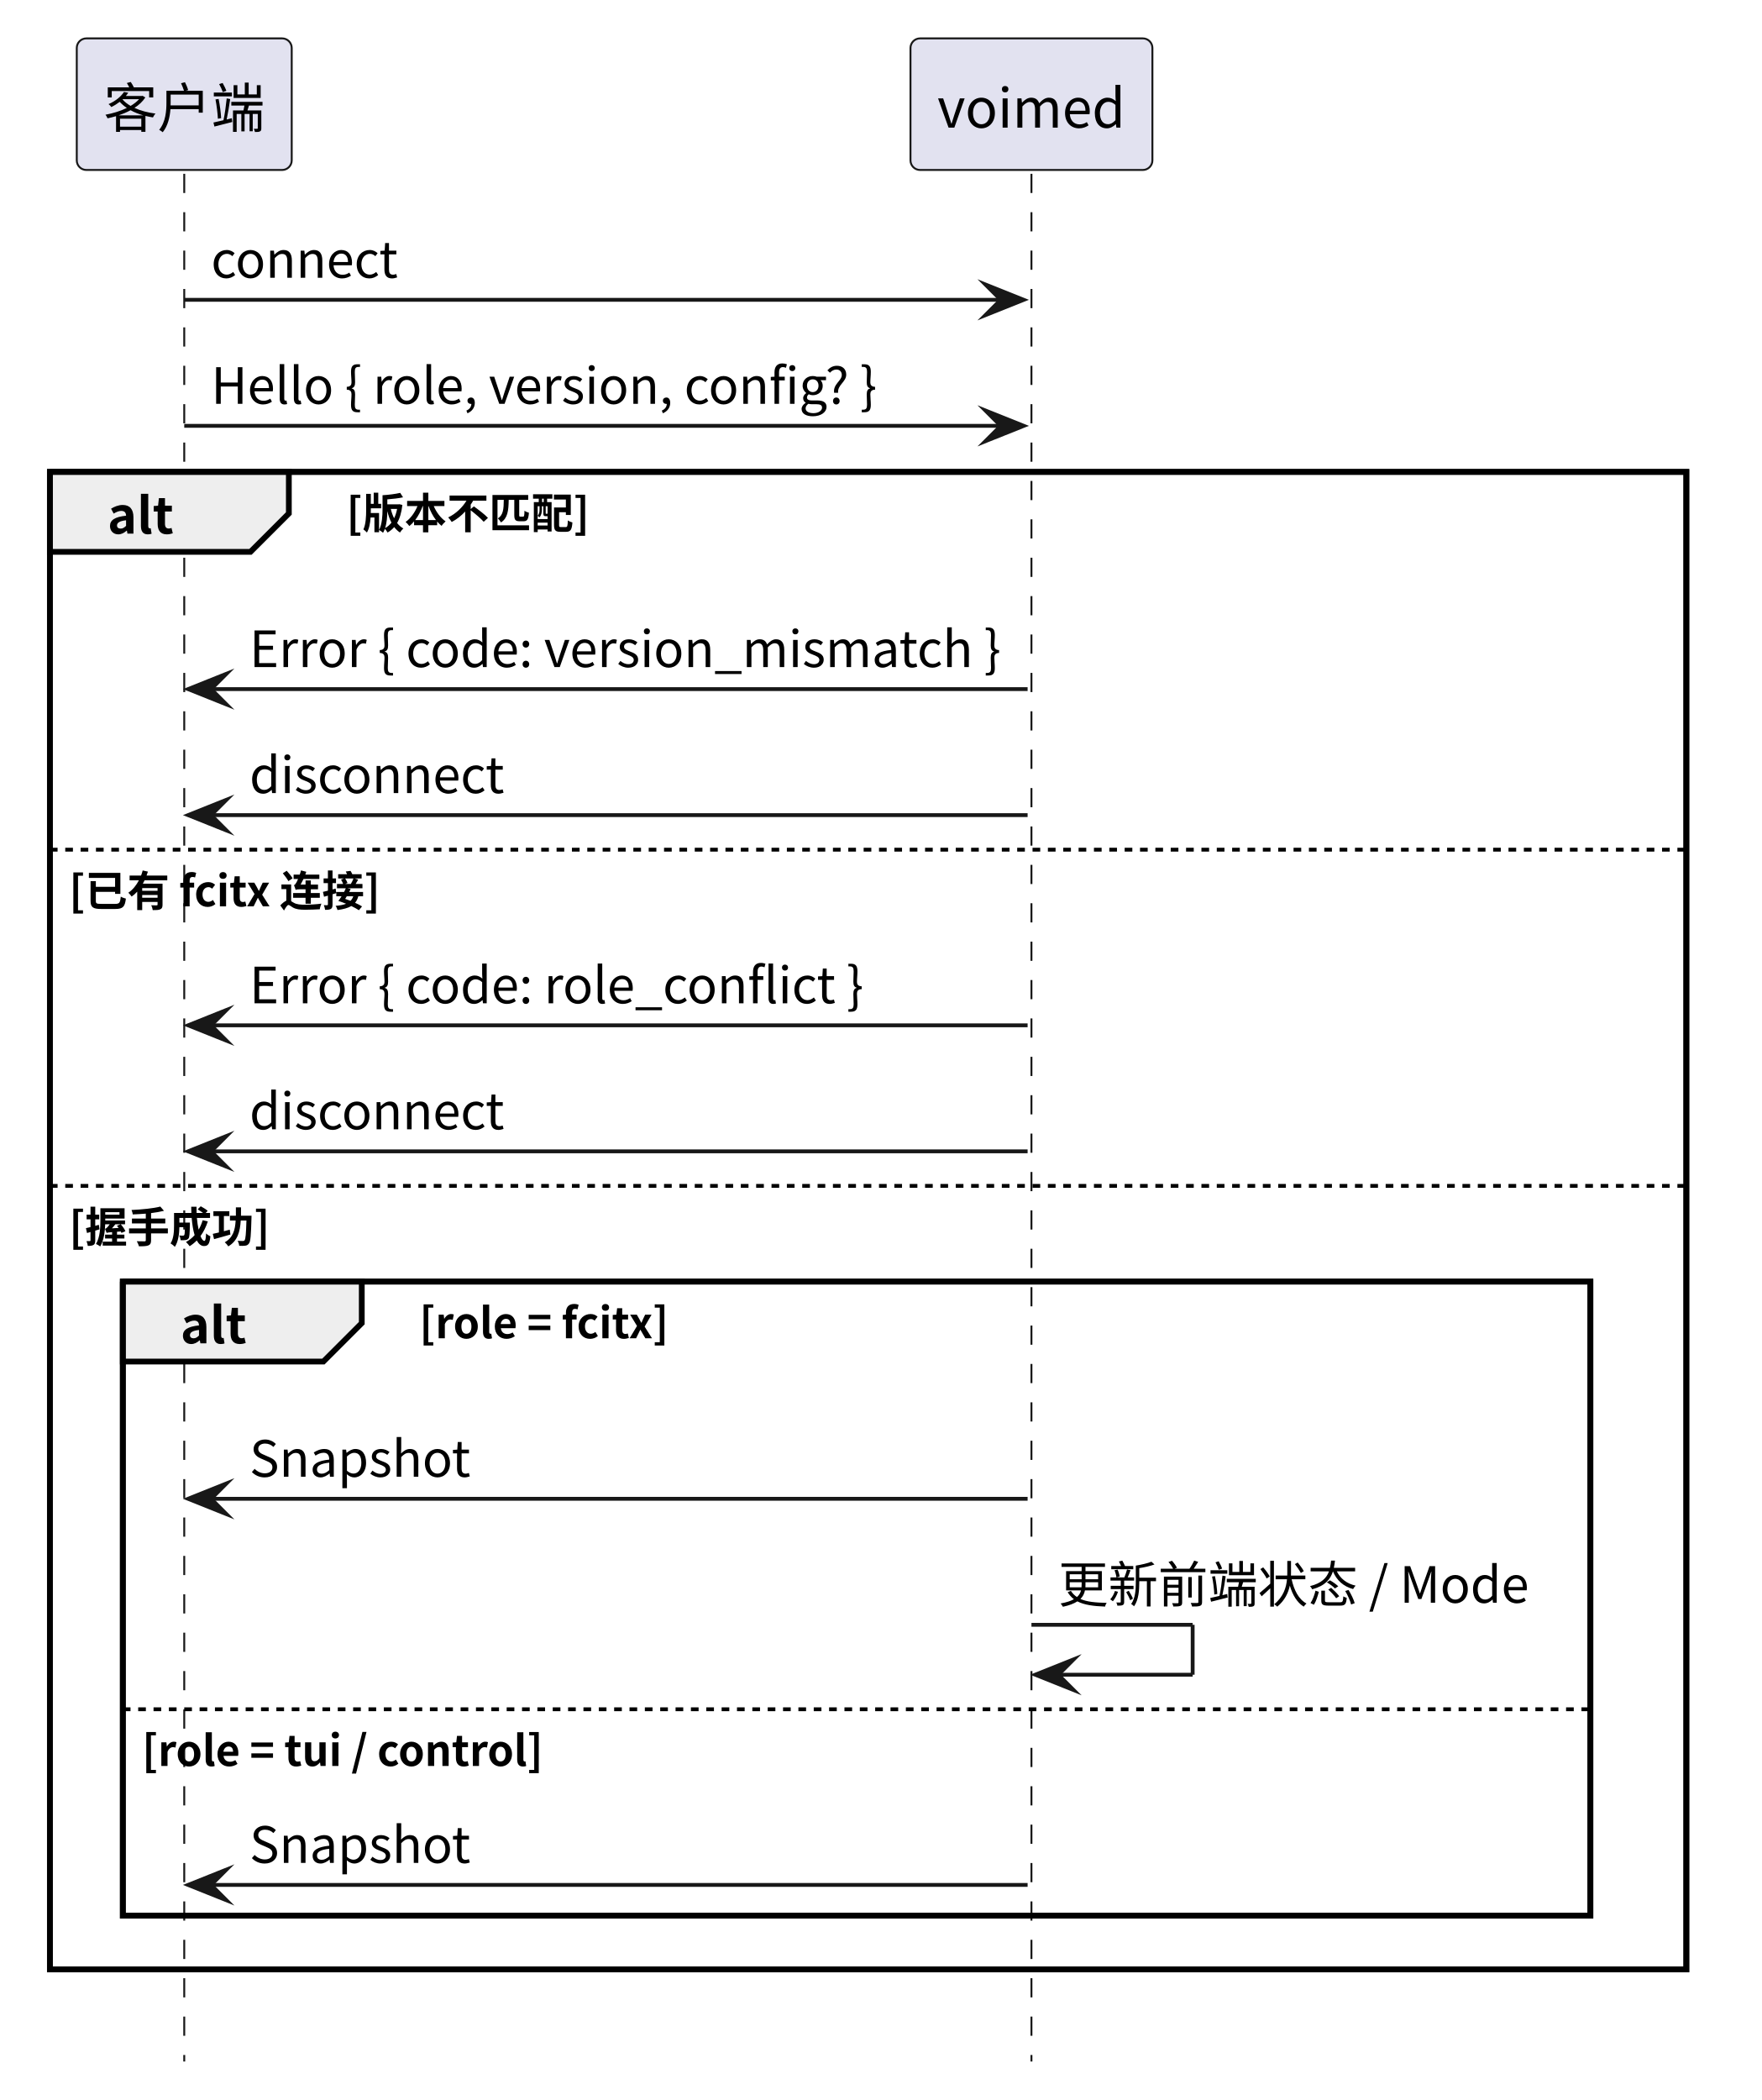
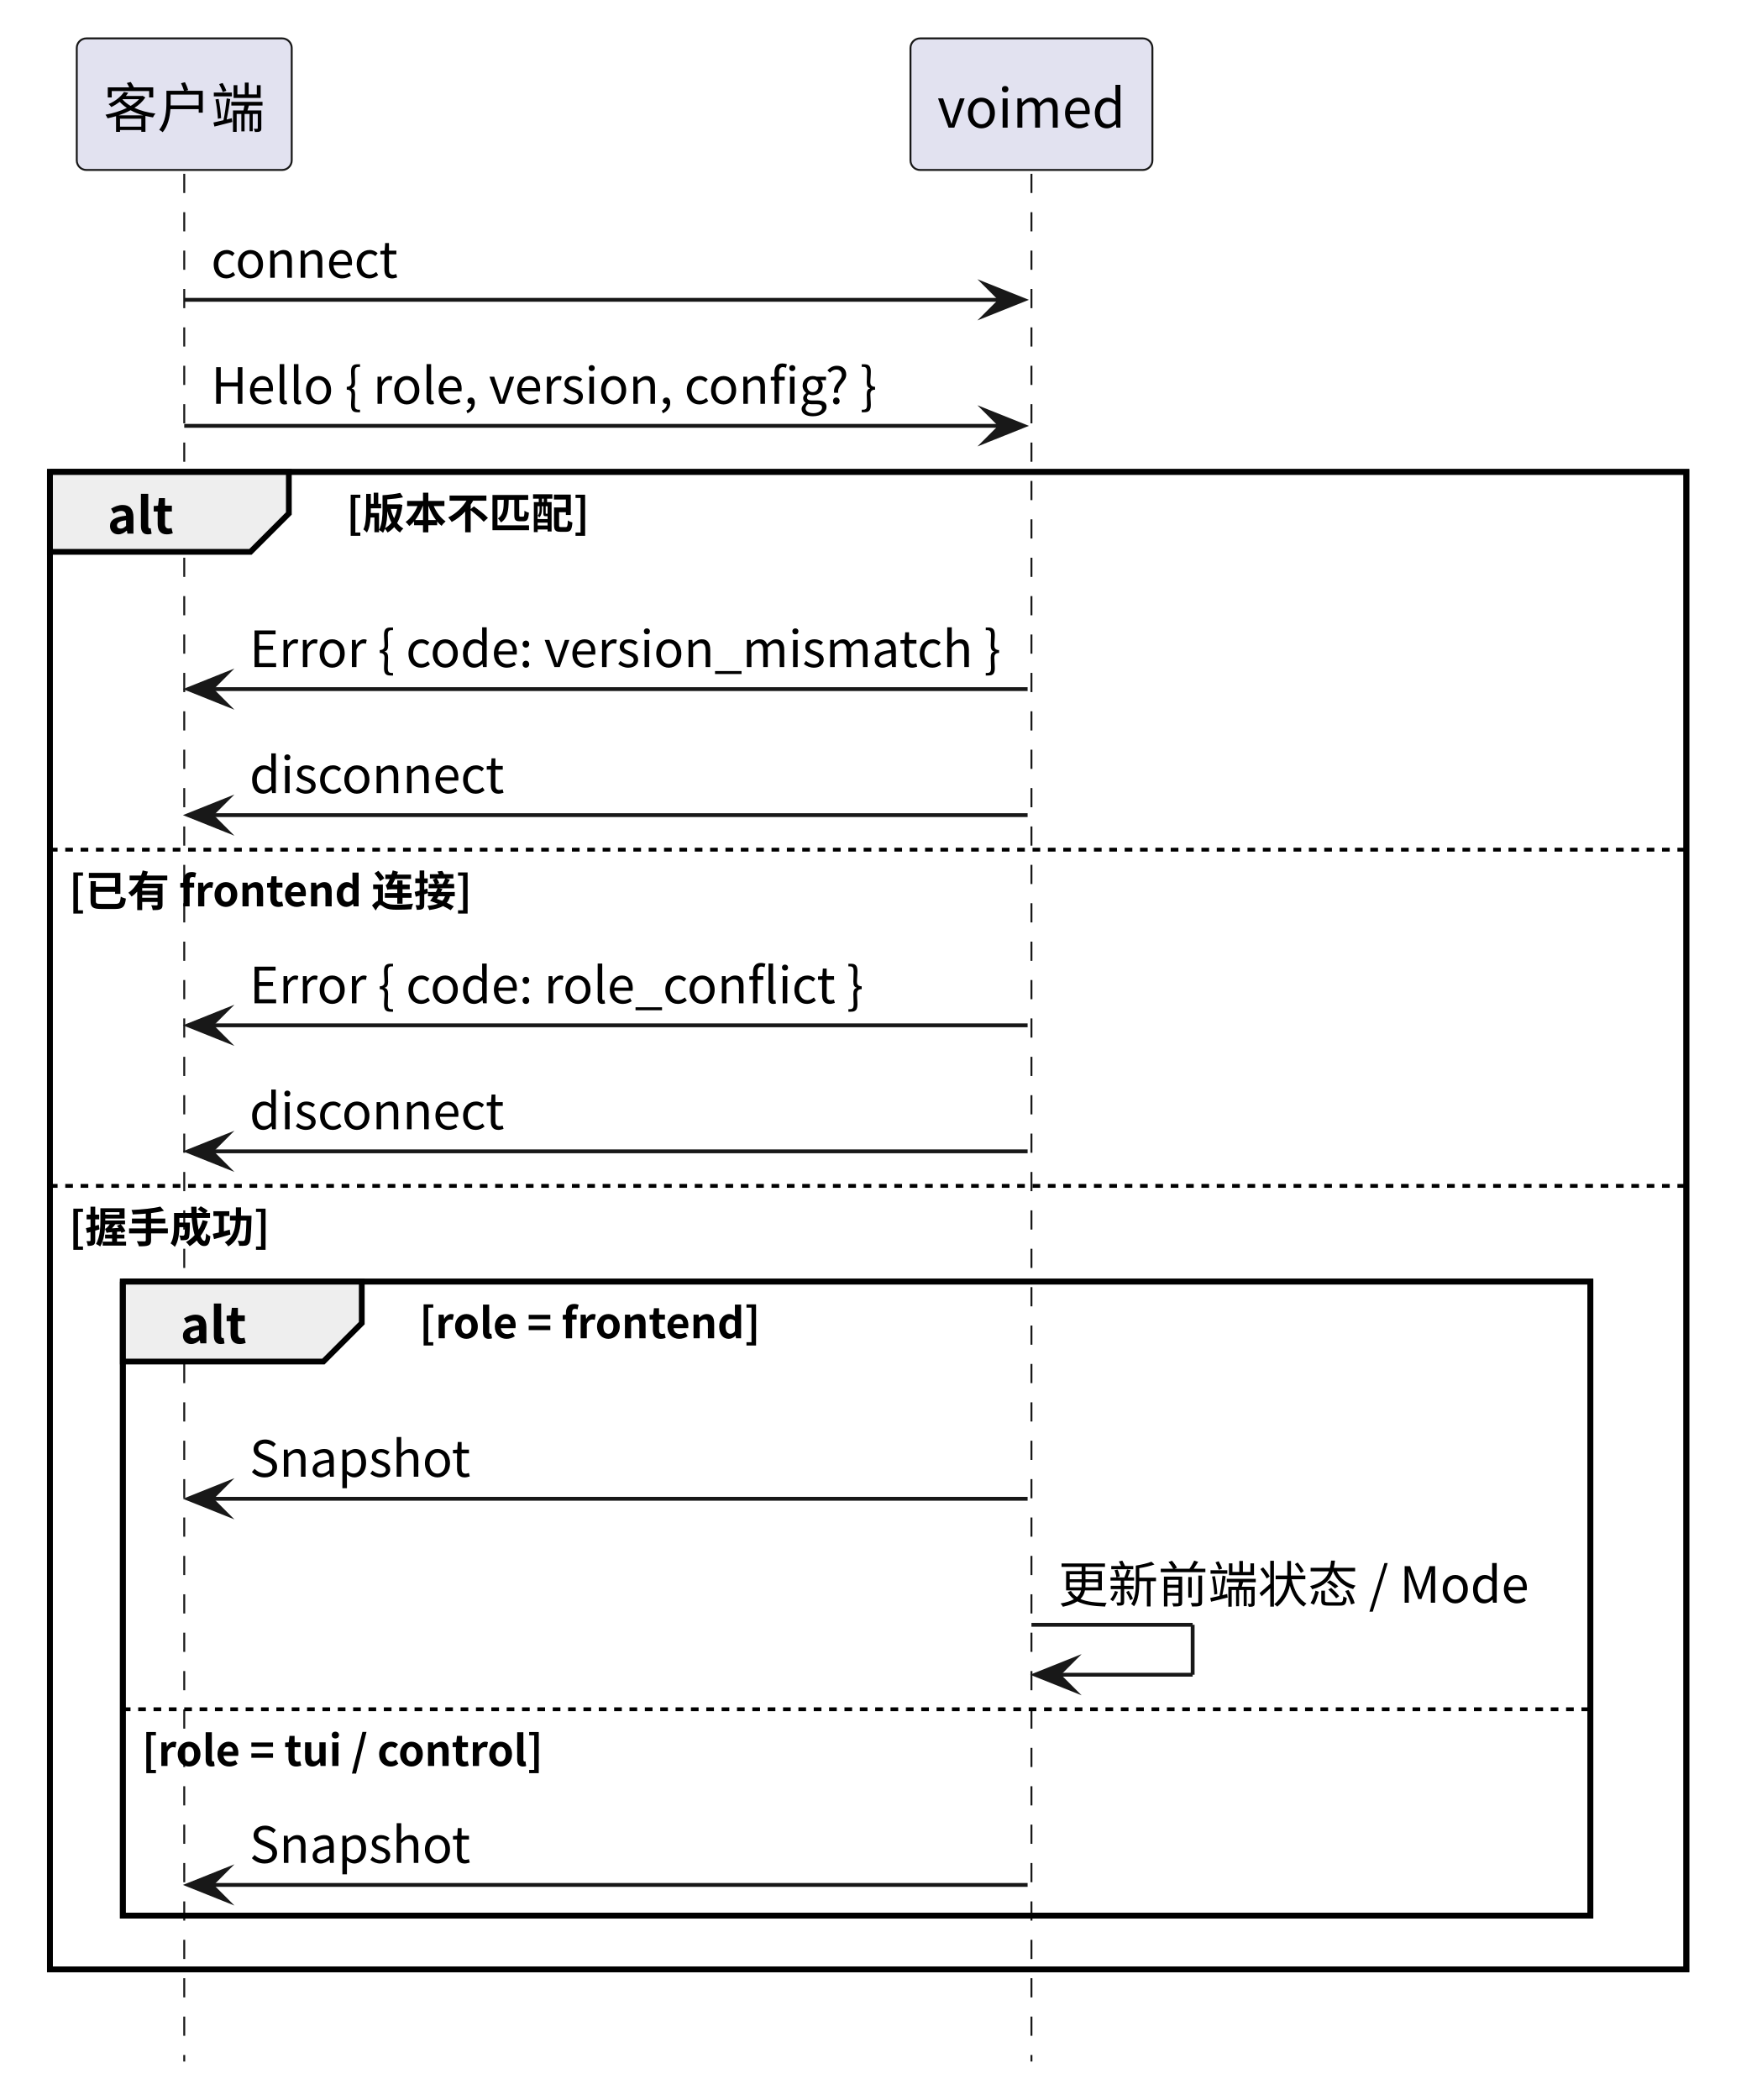
<svg xmlns="http://www.w3.org/2000/svg" version="1.1" data-diagram-type="SEQUENCE" style="width:459px;height:547px;background:#FFFFFF;" width="459px" height="547px" viewBox="0 0 459 547" zoomAndPan="magnify" preserveAspectRatio="none" contentStyleType="text/css">
  <defs />
  <g font-family="sans-serif" lengthAdjust="spacing">
    <rect x="13" y="122.92" width="426.332" height="390.056" fill="none" style="stroke:#000;stroke-width:1.5;" />
    <rect x="32" y="333.824" width="382.332" height="165.152" fill="none" style="stroke:#000;stroke-width:1.5;" />
    <g>
      <rect x="44.5" y="45.272" width="8" height="491.704" fill="#000" fill-opacity="0" />
      <line x1="48" y1="45.272" x2="48" y2="536.976" style="stroke:#181818;stroke-width:0.5;stroke-dasharray:5,5;" />
    </g>
    <g>
      <rect x="265.216" y="45.272" width="8" height="491.704" fill="#000" fill-opacity="0" />
      <line x1="268.716" y1="45.272" x2="268.716" y2="536.976" style="stroke:#181818;stroke-width:0.5;stroke-dasharray:5,5;" />
    </g>
    <rect x="20" y="10" width="56" height="34.272" fill="#E2E2F0" style="stroke:#181818;stroke-width:0.5;" rx="2.5" ry="2.5" />
    <text x="27" y="33.24" fill="#000" font-size="14" textLength="42" font-family="'Noto Sans CJK SC'">客户端</text>
    <rect x="237.202" y="10" width="63.028" height="34.272" fill="#E2E2F0" style="stroke:#181818;stroke-width:0.5;" rx="2.5" ry="2.5" />
    <text x="244.202" y="33.24" fill="#000" font-size="14" textLength="49.028" font-family="'Noto Sans CJK SC'">voimed</text>
    <polygon points="256.716,74.096,266.716,78.096,256.716,82.096,260.716,78.096" fill="#181818" style="stroke:#181818;stroke-width:1;stroke-linejoin:miter;stroke-miterlimit:10;" />
    <line x1="48" y1="78.096" x2="262.716" y2="78.096" style="stroke:#181818;stroke-width:1;" />
    <text x="55" y="72.352" fill="#000" font-size="13" textLength="49.101" font-family="'Noto Sans CJK SC'">connect</text>
    <polygon points="256.716,106.92,266.716,110.92,256.716,114.92,260.716,110.92" fill="#181818" style="stroke:#181818;stroke-width:1;stroke-linejoin:miter;stroke-miterlimit:10;" />
    <line x1="48" y1="110.92" x2="262.716" y2="110.92" style="stroke:#181818;stroke-width:1;" />
    <text x="55" y="105.176" fill="#000" font-size="13" textLength="174.538" font-family="'Noto Sans CJK SC'">Hello { role, version, config? }</text>
    <path d="M13,122.92 L75.251,122.92 L75.251,133.744 L65.251,143.744 L13,143.744 L13,122.92" style="stroke:#000;stroke-width:1.5;" fill="#EEE" />
    <rect x="13" y="122.92" width="426.332" height="390.056" fill="none" style="stroke:#000;stroke-width:1.5;" />
    <text x="28" y="139" fill="#000" font-size="13" textLength="17.251" font-weight="700" font-family="'Noto Sans CJK SC'">alt</text>
    <text x="90.251" y="137.68" fill="#000" font-size="11" textLength="63.316" font-weight="700" font-family="'Noto Sans CJK SC'">[版本不匹配]</text>
    <polygon points="59,175.496,49,179.496,59,183.496,55,179.496" fill="#181818" style="stroke:#181818;stroke-width:1;stroke-linejoin:miter;stroke-miterlimit:10;" />
    <line x1="53" y1="179.496" x2="267.716" y2="179.496" style="stroke:#181818;stroke-width:1;" />
    <text x="65" y="173.752" fill="#000" font-size="13" textLength="196.716" font-family="'Noto Sans CJK SC'">Error { code: version_mismatch }</text>
    <polygon points="59,208.32,49,212.32,59,216.32,55,212.32" fill="#181818" style="stroke:#181818;stroke-width:1;stroke-linejoin:miter;stroke-miterlimit:10;" />
    <line x1="53" y1="212.32" x2="267.716" y2="212.32" style="stroke:#181818;stroke-width:1;" />
    <text x="65" y="206.576" fill="#000" font-size="13" textLength="66.82" font-family="'Noto Sans CJK SC'">disconnect</text>
    <line x1="13" y1="221.32" x2="439.332" y2="221.32" style="stroke:#000;stroke-width:1;stroke-dasharray:2,2;" />
-     <text x="18" y="236.08" fill="#000" font-size="11" textLength="81.355" font-weight="700" font-family="'Noto Sans CJK SC'">[已有 fcitx 连接]</text>
+     <text x="18" y="236.08" fill="#000" font-size="11" textLength="105.291" font-weight="700" font-family="'Noto Sans CJK SC'">[已有 frontend 连接]</text>
    <polygon points="59,263.072,49,267.072,59,271.072,55,267.072" fill="#181818" style="stroke:#181818;stroke-width:1;stroke-linejoin:miter;stroke-miterlimit:10;" />
    <line x1="53" y1="267.072" x2="267.716" y2="267.072" style="stroke:#181818;stroke-width:1;" />
    <text x="65" y="261.328" fill="#000" font-size="13" textLength="161.031" font-family="'Noto Sans CJK SC'">Error { code: role_conflict }</text>
    <polygon points="59,295.896,49,299.896,59,303.896,55,299.896" fill="#181818" style="stroke:#181818;stroke-width:1;stroke-linejoin:miter;stroke-miterlimit:10;" />
    <line x1="53" y1="299.896" x2="267.716" y2="299.896" style="stroke:#181818;stroke-width:1;" />
    <text x="65" y="294.152" fill="#000" font-size="13" textLength="66.82" font-family="'Noto Sans CJK SC'">disconnect</text>
    <line x1="13" y1="308.896" x2="439.332" y2="308.896" style="stroke:#000;stroke-width:1;stroke-dasharray:2,2;" />
    <text x="18" y="323.656" fill="#000" font-size="11" textLength="52.316" font-weight="700" font-family="'Noto Sans CJK SC'">[握手成功]</text>
    <path d="M32,333.824 L94.251,333.824 L94.251,344.648 L84.251,354.648 L32,354.648 L32,333.824" style="stroke:#000;stroke-width:1.5;" fill="#EEE" />
    <rect x="32" y="333.824" width="382.332" height="165.152" fill="none" style="stroke:#000;stroke-width:1.5;" />
    <text x="47" y="349.904" fill="#000" font-size="13" textLength="17.251" font-weight="700" font-family="'Noto Sans CJK SC'">alt</text>
-     <text x="109.251" y="348.584" fill="#000" font-size="11" textLength="65.384" font-weight="700" font-family="'Noto Sans CJK SC'">[role = fcitx]</text>
+     <text x="109.251" y="348.584" fill="#000" font-size="11" textLength="89.319" font-weight="700" font-family="'Noto Sans CJK SC'">[role = frontend]</text>
    <polygon points="59,386.4,49,390.4,59,394.4,55,390.4" fill="#181818" style="stroke:#181818;stroke-width:1;stroke-linejoin:miter;stroke-miterlimit:10;" />
    <line x1="53" y1="390.4" x2="267.716" y2="390.4" style="stroke:#181818;stroke-width:1;" />
    <text x="65" y="384.656" fill="#000" font-size="13" textLength="57.811" font-family="'Noto Sans CJK SC'">Snapshot</text>
    <line x1="268.716" y1="423.224" x2="310.716" y2="423.224" style="stroke:#181818;stroke-width:1;" />
    <line x1="310.716" y1="423.224" x2="310.716" y2="436.224" style="stroke:#181818;stroke-width:1;" />
    <line x1="269.716" y1="436.224" x2="310.716" y2="436.224" style="stroke:#181818;stroke-width:1;" />
    <polygon points="279.716,432.224,269.716,436.224,279.716,440.224,275.716,436.224" fill="#181818" style="stroke:#181818;stroke-width:1;stroke-linejoin:miter;stroke-miterlimit:10;" />
    <text x="275.716" y="417.48" fill="#000" font-size="13" textLength="122.616" font-family="'Noto Sans CJK SC'">更新前端状态 / Mode</text>
    <line x1="32" y1="445.224" x2="414.332" y2="445.224" style="stroke:#000;stroke-width:1;stroke-dasharray:2,2;" />
    <text x="37" y="459.984" fill="#000" font-size="11" textLength="105.082" font-weight="700" font-family="'Noto Sans CJK SC'">[role = tui / control]</text>
    <polygon points="59,486.976,49,490.976,59,494.976,55,490.976" fill="#181818" style="stroke:#181818;stroke-width:1;stroke-linejoin:miter;stroke-miterlimit:10;" />
    <line x1="53" y1="490.976" x2="267.716" y2="490.976" style="stroke:#181818;stroke-width:1;" />
    <text x="65" y="485.231" fill="#000" font-size="13" textLength="57.811" font-family="'Noto Sans CJK SC'">Snapshot</text>
  </g>
</svg>
